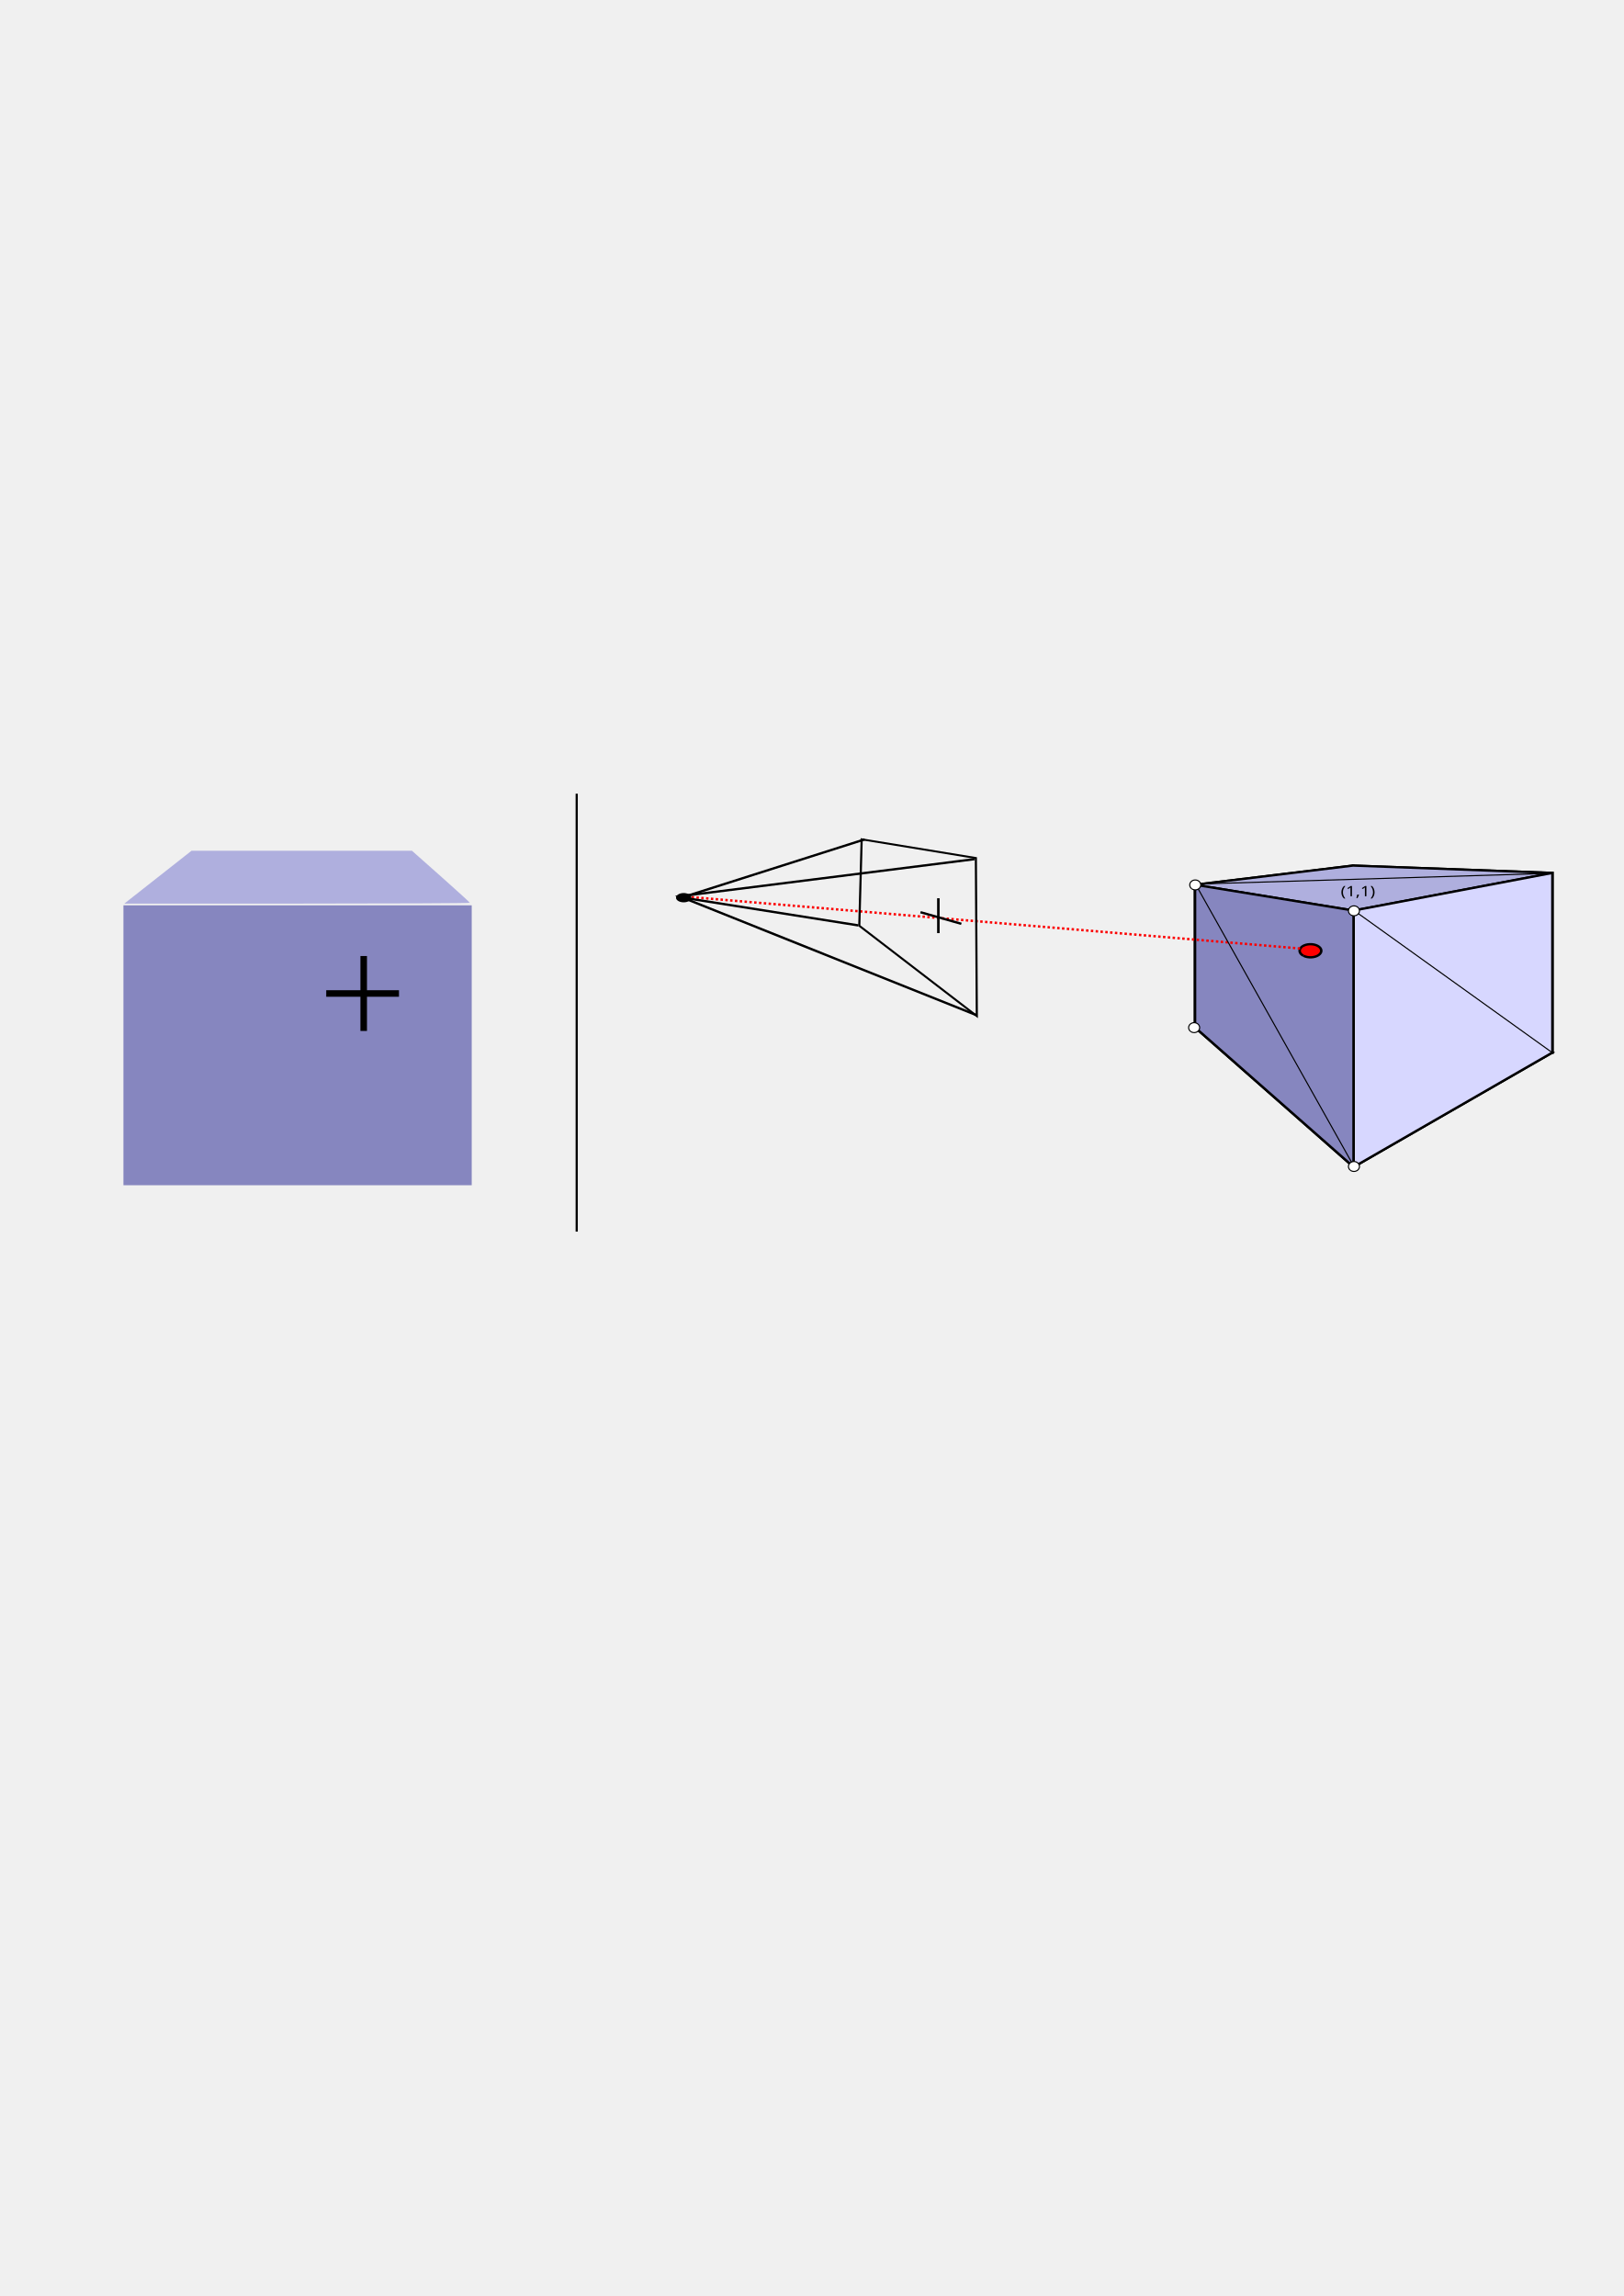
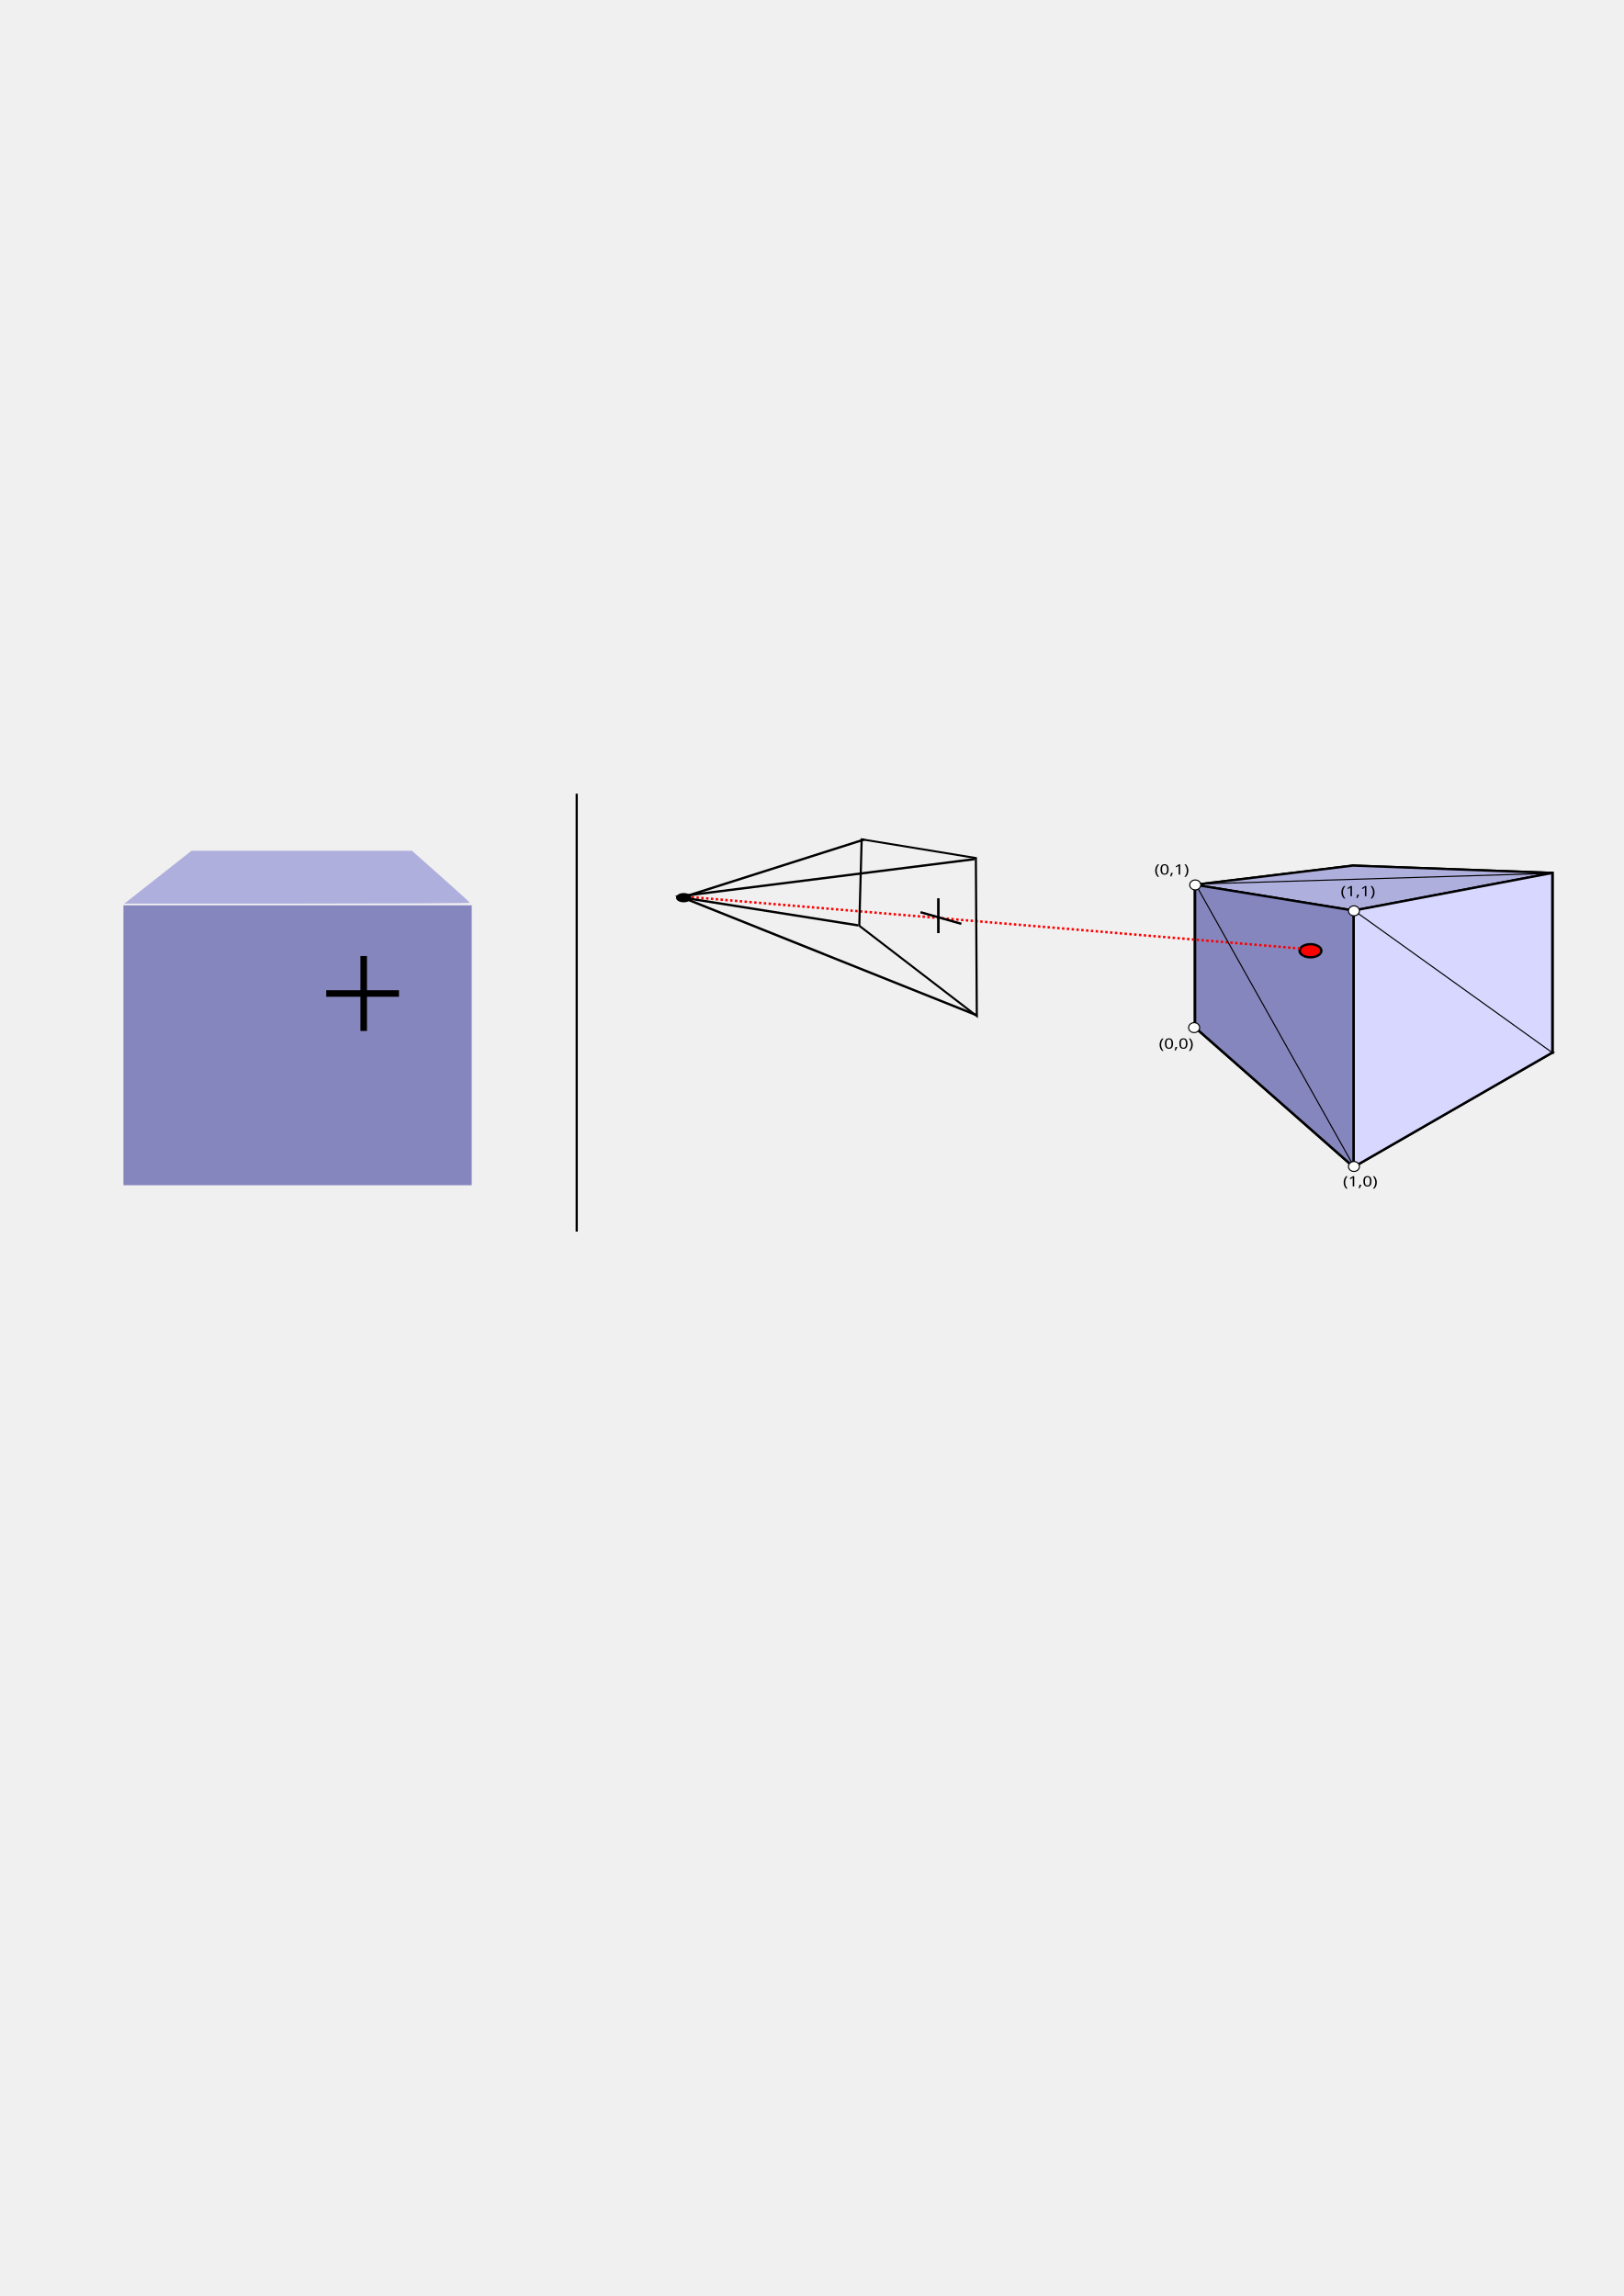
<svg xmlns="http://www.w3.org/2000/svg" width="744.094" height="1052.362" id="svg2" version="1.1">
  <defs id="defs4">
    </defs>
  <g id="layer1">
    <g id="g3871" transform="matrix(1.15884,0,0,1.054641,-88.96876,-60.89189)" style="stroke:#000000;stroke-opacity:1">
      <path d="m 549.346,504.248 62.713,60.668 78.625,-49.754 -78.835,-31.17 z" style="fill:#4d4d9f;fill-opacity:1;fill-rule:evenodd;stroke:#000000;stroke-opacity:1" id="path3803" />
      <path d="m 549.346,504.248 0,-61.996 62.503,-8.335 0,50.075 z" style="fill:#353564;fill-opacity:1;fill-rule:evenodd;stroke:#000000;stroke-opacity:1" id="path3805" />
      <path d="m 611.849,483.992 78.835,31.17 0,-78.05 -78.835,-3.195 z" style="fill:#e9e9ff;fill-opacity:1;fill-rule:evenodd;stroke:#000000;stroke-opacity:1" id="path3807" />
      <path d="m 549.346,442.252 62.713,11.212 78.625,-16.352 -78.835,-3.195 z" style="fill:#afafde;fill-opacity:1;fill-rule:evenodd;stroke:#000000;stroke-opacity:1" id="path3809" />
      <path d="m 612.059,564.915 0,-111.452 78.625,-16.352 0,78.05 z" style="fill:#d7d7ff;fill-opacity:1;fill-rule:evenodd;stroke:#000000;stroke-opacity:1" id="path3811" />
      <path d="m 549.346,504.248 62.713,60.668 0,-111.452 -62.713,-11.212 z" style="fill:#8686bf;fill-opacity:1;fill-rule:evenodd;stroke:#000000;stroke-opacity:1" id="path3813" />
      <path d="m 592.156,473.071 c -1.771,-1.047 -1.932,-2.853 -0.362,-4.033 1.571,-1.18 4.28,-1.288 6.05,-0.241 1.771,1.047 1.932,2.853 0.362,4.033 -1.545,1.161 -4.199,1.287 -5.975,0.284" id="path3869" style="fill:#ff0000;fill-opacity:1;stroke:#000000;stroke-opacity:1" />
    </g>
    <rect style="fill:#8686bf;fill-opacity:1;stroke-width:3;stroke-miterlimit:4;stroke-dasharray:none;stroke:none;stroke-opacity:1" id="rect3773" width="159.604" height="128.289" x="56.569" y="414.956" />
    <path style="fill:#afafde;fill-opacity:1;stroke:none" d="m 72.375,402.053 15.407,-12.122 50.497,0 50.497,0 13.269,11.76 c 7.298,6.468 13.269,11.923 13.269,12.122 0,0.199 -35.628,0.361 -79.173,0.361 l -79.173,0 15.407,-12.122 z" id="path3779" />
    <path style="fill:none;stroke:#000000;stroke-width:3;stroke-linecap:butt;stroke-linejoin:miter;stroke-opacity:1;stroke-miterlimit:4;stroke-dasharray:none" d="m 166.675,438.189 0,34.345" id="path3781" />
    <path style="fill:none;stroke:#000000;stroke-width:3;stroke-linecap:butt;stroke-linejoin:miter;stroke-opacity:1;stroke-miterlimit:4;stroke-dasharray:none" d="m 149.503,455.362 33.335,0" id="path3783" />
    <path style="fill:none;stroke:#fb0000;stroke-width:1.106;stroke-linecap:butt;stroke-linejoin:miter;stroke-miterlimit:4;stroke-opacity:1;stroke-dasharray:1.106, 1.106;stroke-dashoffset:0" d="m 312.549,410.829 290.31,24.503" id="path3859" />
    <g id="g3880" transform="matrix(1.15884,0,0,1.054641,-88.96876,-60.89189)">
      <g transform="translate(0.3571429,2.857143)" id="g3861">
        <path style="fill:none;stroke:#000000;stroke-width:1px;stroke-linecap:butt;stroke-linejoin:miter;stroke-opacity:1" d="m 440.427,451.321 16.162,5.051" id="path3787" />
        <path style="fill:none;stroke:#000000;stroke-width:1px;stroke-linecap:butt;stroke-linejoin:miter;stroke-opacity:1" d="m 447.498,445.26 0,15.152" id="path3789" />
      </g>
      <path transform="translate(-219.5602,-52.94635)" d="m 564.684,502.33 c -1.252,-0.741 -1.366,-2.017 -0.256,-2.852 1.111,-0.835 3.026,-0.911 4.278,-0.17 1.252,0.741 1.366,2.017 0.256,2.852 -1.093,0.821 -2.969,0.91 -4.225,0.201" id="path3001" style="fill:#000000;fill-opacity:1;stroke-width:3;stroke-miterlimit:4;stroke-dasharray:none" />
      <path id="path3785" d="m 417.528,422.502 45.16,8.13 0.373,68.682 -46.476,-39.24 z" style="fill:none;stroke:#000000;stroke-width:0.842px;stroke-linecap:butt;stroke-linejoin:miter;stroke-opacity:1" />
      <path id="path3865" d="m 418.708,422.532 -72.226,25.254 69.701,12.122" style="fill:none;stroke:#000000;stroke-width:1px;stroke-linecap:butt;stroke-linejoin:miter;stroke-opacity:1" />
      <path id="path3867" d="M 462.65,498.799 345.472,447.281 462.145,431.118" style="fill:none;stroke:#000000;stroke-width:1px;stroke-linecap:butt;stroke-linejoin:miter;stroke-opacity:1" />
    </g>
    <path style="fill:none;stroke:#000000;stroke-width:1px;stroke-linecap:butt;stroke-linejoin:miter;stroke-opacity:1" d="m 264.286,363.791 0,200.714" id="path3889" />
    <path style="fill:none;stroke:#000000;stroke-width:0.5;stroke-linecap:butt;stroke-linejoin:miter;stroke-miterlimit:4;stroke-opacity:1;stroke-dasharray:none" d="M 620.296,534.339 547.857,405.219 711.263,400.263" id="path3910" />
    <path style="fill:none;stroke:#000000;stroke-width:0.5;stroke-linecap:butt;stroke-linejoin:miter;stroke-miterlimit:4;stroke-opacity:1;stroke-dasharray:none" d="m 620.209,417.11 91.053,65.296" id="path3912" />
    <text xml:space="preserve" style="font-size:7.174px;font-style:normal;font-weight:normal;line-height:125%;letter-spacing:0px;word-spacing:0px;fill:#000000;fill-opacity:1;stroke:none;font-family:Sans" x="560.174" y="450.551" id="text3916" transform="scale(1.096817,0.9117291)">
      <tspan id="tspan3918" x="560.174" y="450.551">(1,1)</tspan>
    </text>
    <path style="fill:#ffffff;fill-opacity:1;stroke:#000000;stroke-width:0.5;stroke-miterlimit:4;stroke-opacity:1;stroke-dasharray:none;stroke-dashoffset:0" id="path3920" d="m 617.548,418.424 a 2.525,2.273 0 1 1 0.044,0.034" transform="translate(1.262691,0.7576144)" />
    <path style="fill:#ffffff;fill-opacity:1;stroke:#000000;stroke-width:0.5;stroke-miterlimit:4;stroke-opacity:1;stroke-dasharray:none;stroke-dashoffset:0" id="path3920-3" d="m 617.548,418.424 a 2.525,2.273 0 1 1 0.044,0.034" transform="translate(1.262691,117.9353)" />
    <path style="fill:#ffffff;fill-opacity:1;stroke:#000000;stroke-width:0.5;stroke-miterlimit:4;stroke-opacity:1;stroke-dasharray:none;stroke-dashoffset:0" id="path3920-39" d="m 617.548,418.424 a 2.525,2.273 0 1 1 0.044,0.034" transform="translate(-71.97337,54.29569)" />
    <path style="fill:#ffffff;fill-opacity:1;stroke:#000000;stroke-width:0.5;stroke-miterlimit:4;stroke-opacity:1;stroke-dasharray:none;stroke-dashoffset:0" id="path3920-4" d="m 617.548,418.424 a 2.525,2.273 0 1 1 0.044,0.034" transform="translate(-71.46829,-11.11168)" />
+     <text xml:space="preserve" style="font-size:7.174px;font-style:normal;font-weight:normal;line-height:125%;letter-spacing:0px;word-spacing:0px;fill:#000000;fill-opacity:1;stroke:none;font-family:Sans" x="484.217" y="527.181" id="text3916-4" transform="scale(1.096817,0.9117291)">
+       <tspan id="tspan3918-0" x="484.217" y="527.181">(0,0)</tspan>
+     </text>
+     <text xml:space="preserve" style="font-size:7.174px;font-style:normal;font-weight:normal;line-height:125%;letter-spacing:0px;word-spacing:0px;fill:#000000;fill-opacity:1;stroke:none;font-family:Sans" x="561.119" y="596.428" id="text3916-2" transform="scale(1.096817,0.9117291)">
+       <tspan id="tspan3918-9" x="561.119" y="596.428">(1,0)</tspan>
+     </text>
+     <text xml:space="preserve" style="font-size:7.174px;font-style:normal;font-weight:normal;line-height:125%;letter-spacing:0px;word-spacing:0px;fill:#000000;fill-opacity:1;stroke:none;font-family:Sans" x="482.375" y="439.652" id="text3916-3" transform="scale(1.096817,0.9117291)">
+       <tspan id="tspan3918-1" x="482.375" y="439.652">(0,1)</tspan>
+     </text>
  </g>
</svg>
